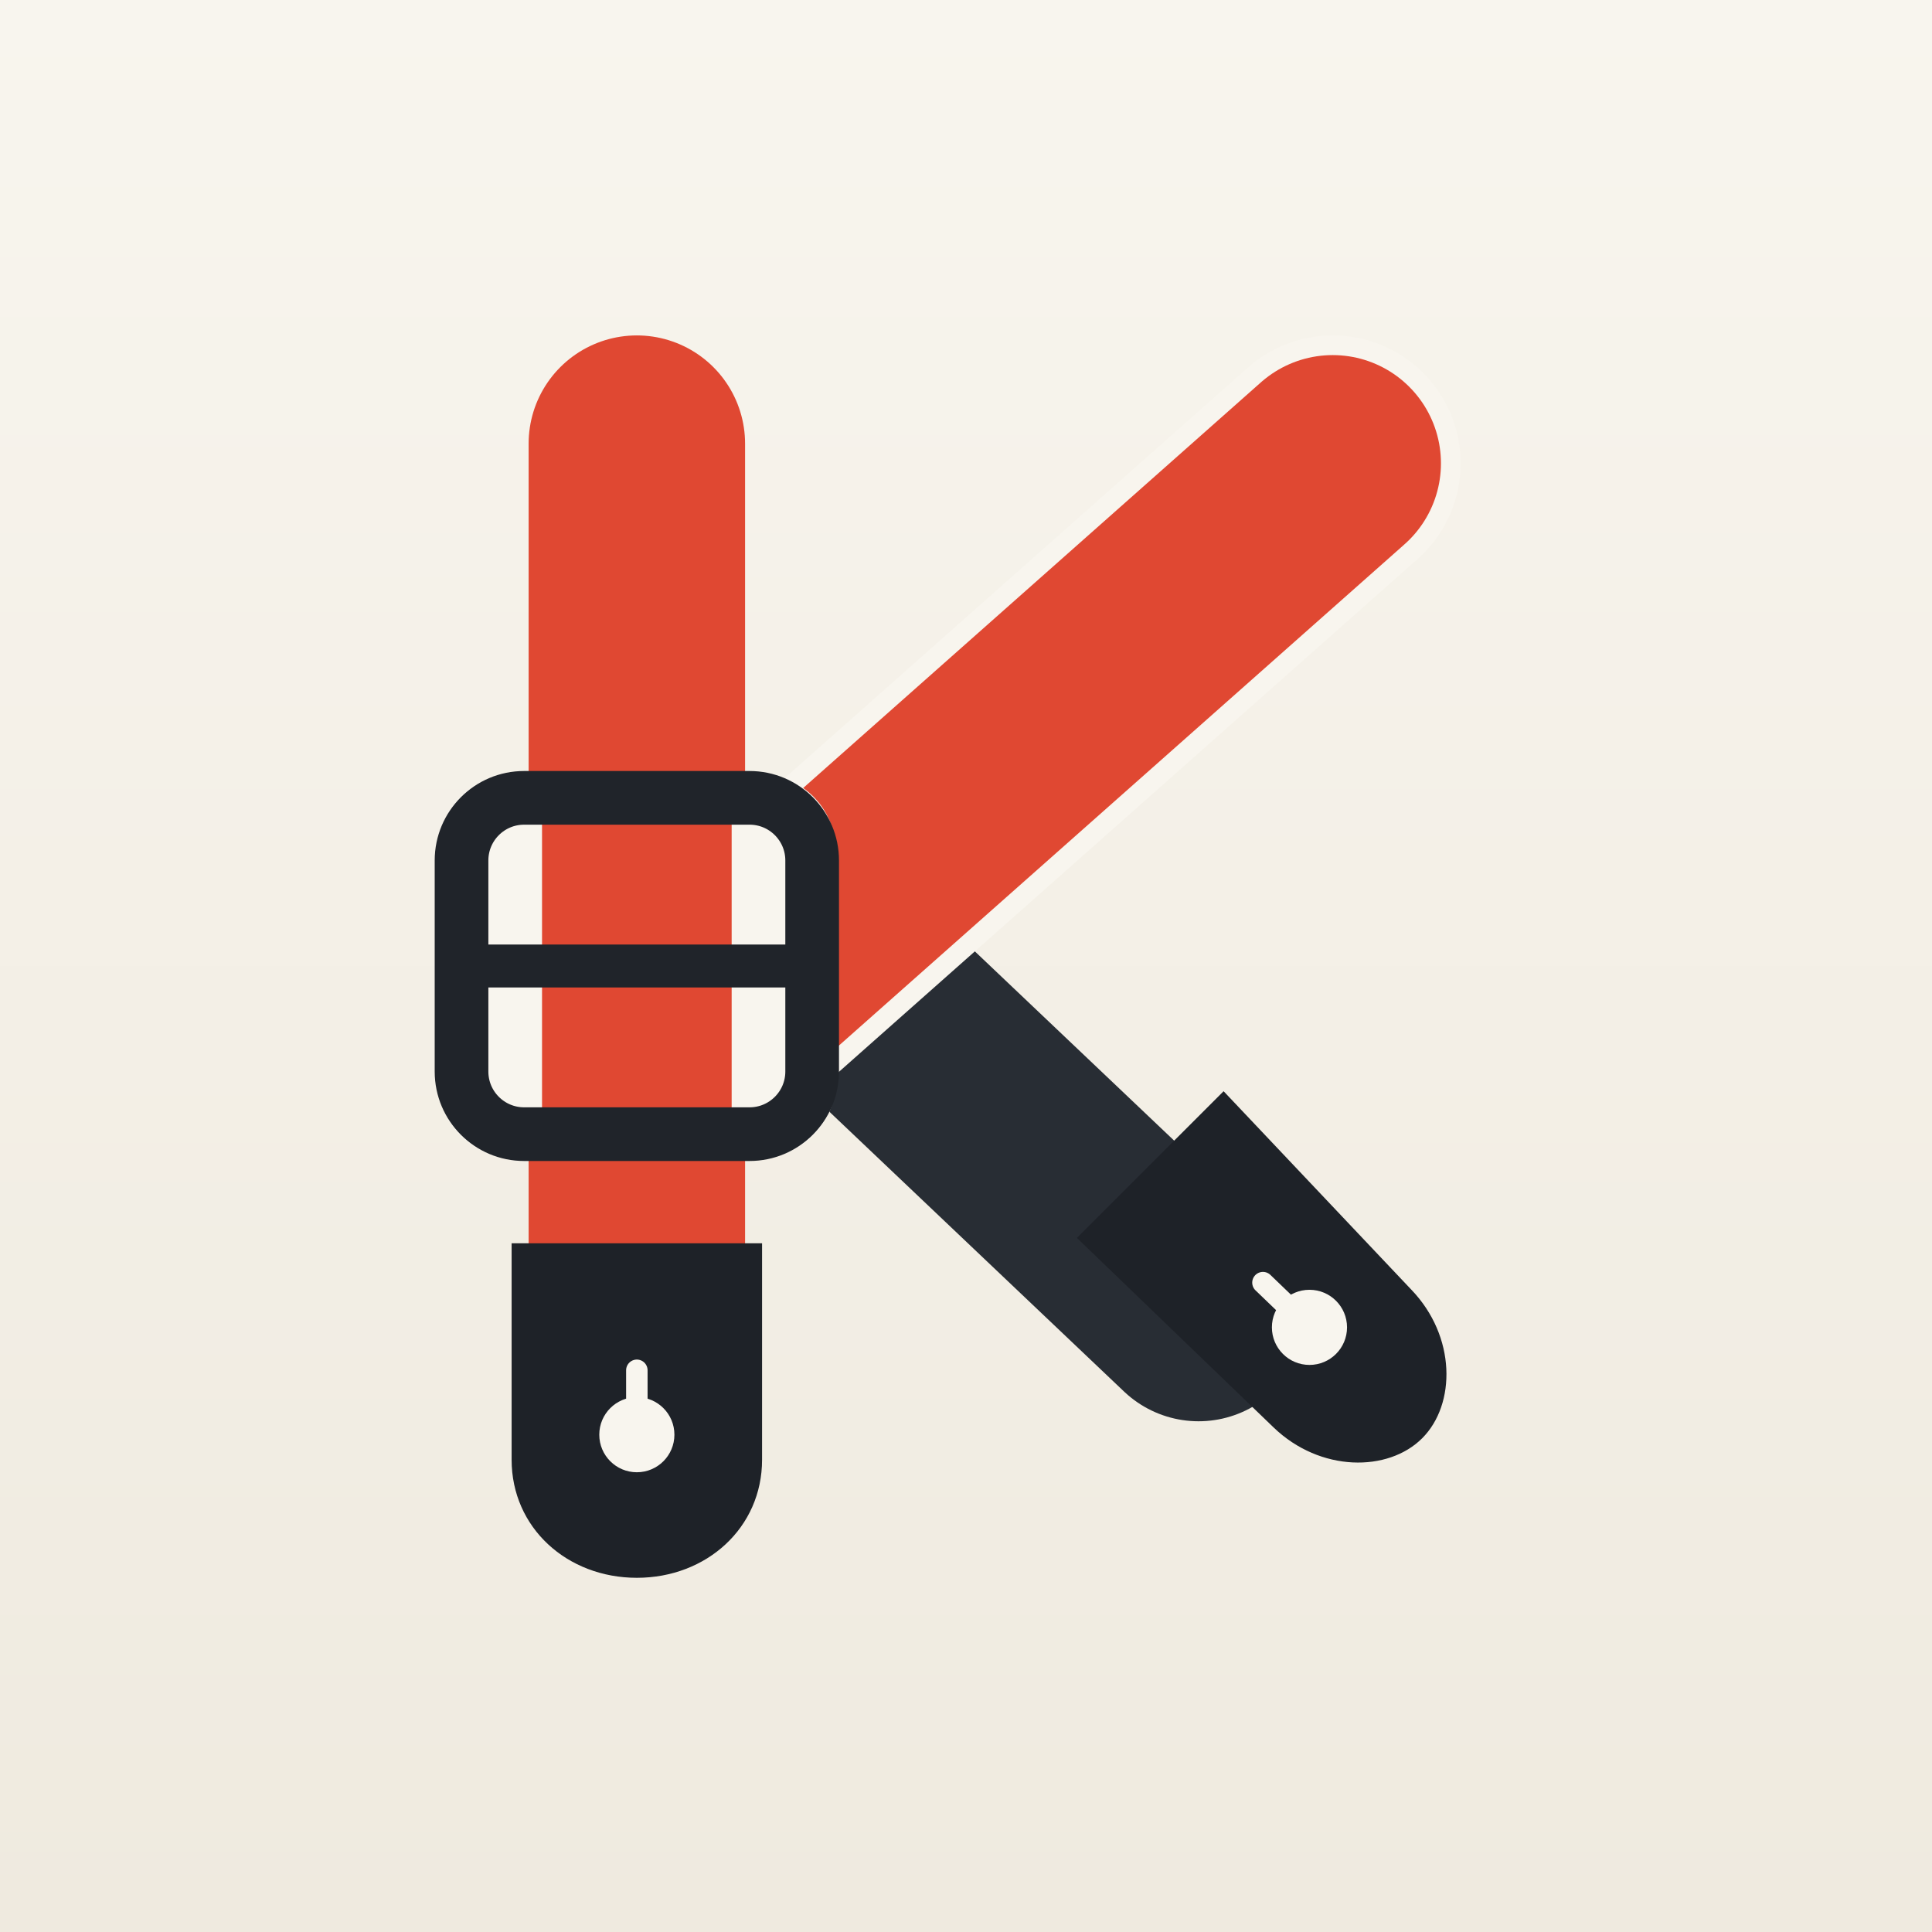
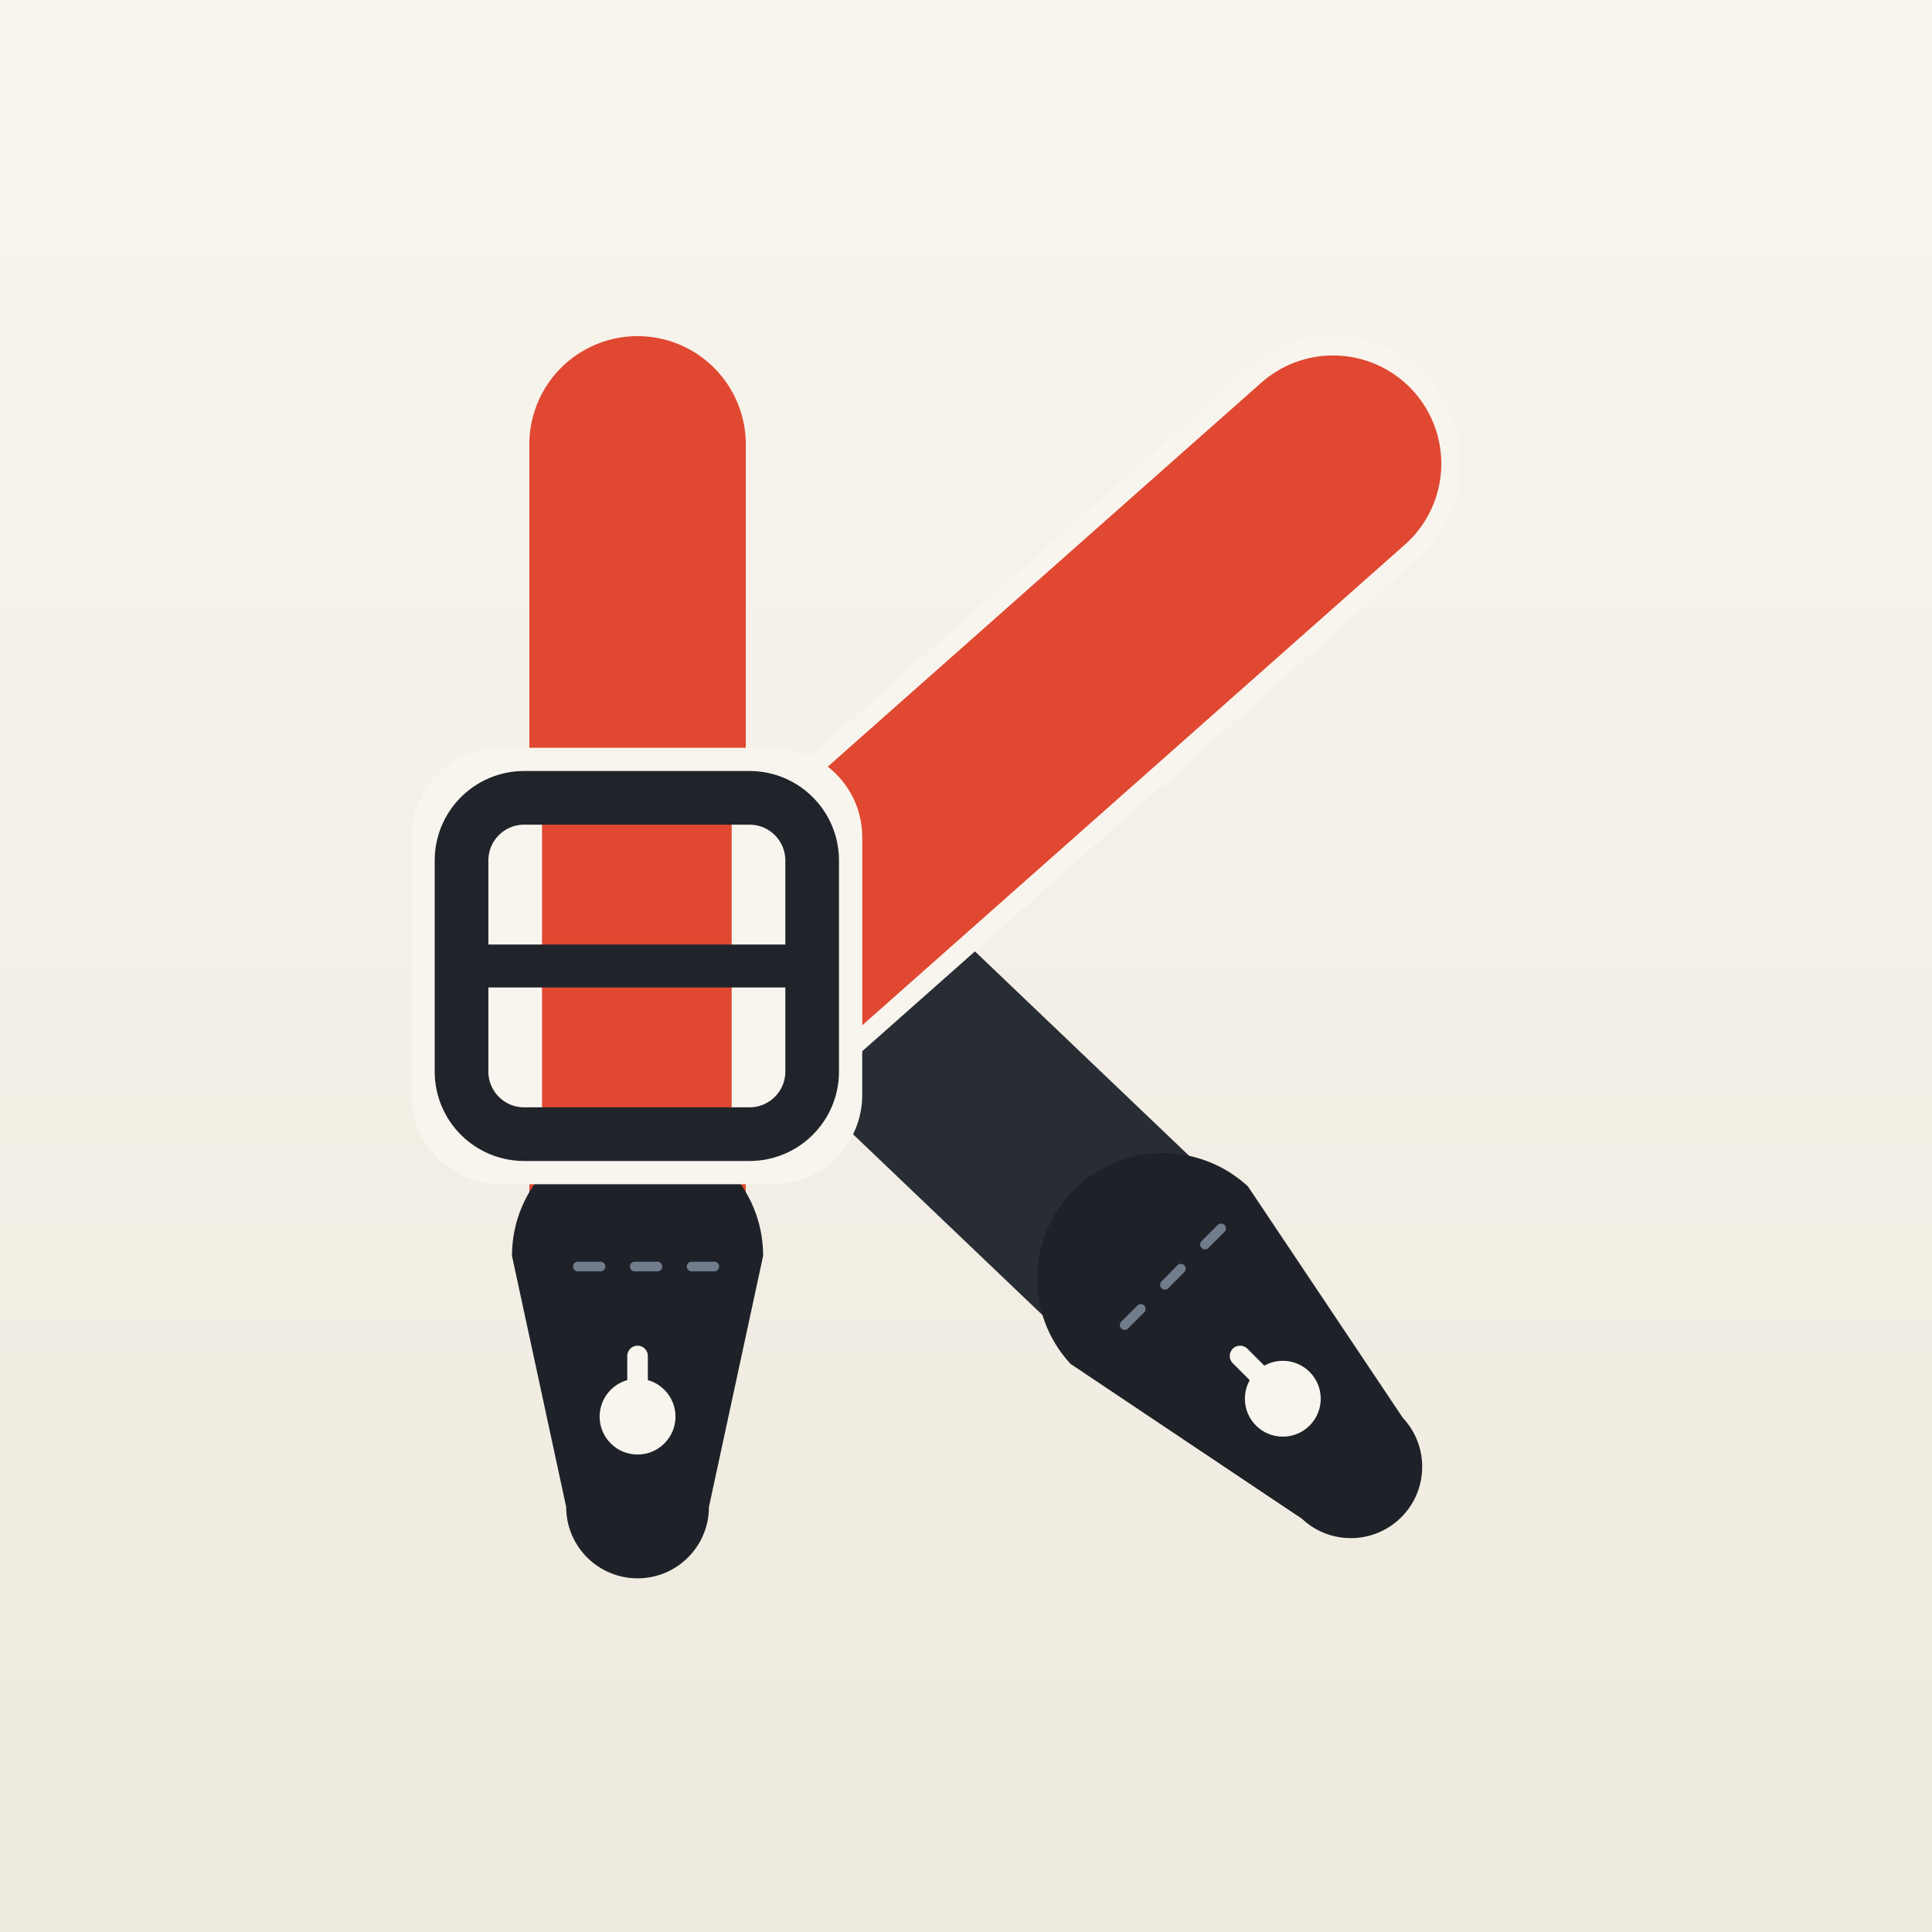
<svg xmlns="http://www.w3.org/2000/svg" viewBox="0 0 108 108" width="512" height="512">
  <defs>
    <linearGradient id="kesoku-bg" x1="0" y1="0" x2="0" y2="1">
      <stop offset="0" stop-color="#F8F5EE" />
      <stop offset="1" stop-color="#EFEADF" />
    </linearGradient>
  </defs>
  <rect width="108" height="108" fill="url(#kesoku-bg)" />
-   <path d="M43.2 50.8 L67.0 73.4" stroke="#282D34" stroke-width="12.1" stroke-linecap="round" />
-   <path d="M60.2 69.2 L71.2 79.8 C73.8 82.3 77.6 82.3 79.5 80.4 C81.4 78.5 81.4 74.7 78.9 72.1 L68.4 61.0 Z" fill="#1E2228" />
-   <circle cx="73.2" cy="74.2" r="2.1" fill="#F8F5EE" />
-   <path d="M73.2 74.2 L70.6 71.7" stroke="#F8F5EE" stroke-width="1.2" stroke-linecap="round" />
-   <path d="M74.5 25.9 L36.7 59.4" stroke="#F8F5EE" stroke-width="14.3" stroke-linecap="round" />
-   <path d="M74.5 25.9 L36.7 59.4" stroke="#E04832" stroke-width="12.1" stroke-linecap="round" />
-   <path d="M35.6 24.8 L35.6 71.3" stroke="#E04832" stroke-width="12.1" stroke-linecap="round" />
-   <path d="M28.6 69.5 L28.6 81.6 C28.6 85.4 31.7 88.2 35.6 88.2 C39.5 88.2 42.6 85.4 42.6 81.6 L42.6 69.5 Z" fill="#1E2228" />
-   <circle cx="35.6" cy="80.2" r="2.1" fill="#F8F5EE" />
-   <path d="M35.6 80.2 L35.6 76.6" stroke="#F8F5EE" stroke-width="1.2" stroke-linecap="round" />
-   <rect x="24.5" y="43.3" width="22.2" height="21.4" rx="4.2" fill="#F8F5EE" />
+   <path d="M43.20 50.76 L66.96 73.44" stroke="#282D34" stroke-width="12.10" stroke-linecap="round" />
+   <path d="M59.84 76.24 L72.78 84.90 A3.99 3.99 0 0 0 78.42 79.26 L69.76 66.32 A7.02 7.02 0 0 0 59.84 76.24 Z" fill="#1E2228" />
+   <path d="M68.26,68.67L67.36,69.57 M66.01,70.92L65.12,71.82 M63.77,73.17L62.87,74.07" stroke="#94A3B8" stroke-opacity="0.7" stroke-width="0.54" stroke-linecap="round" />
+   <circle cx="71.71" cy="78.19" r="2.12" fill="#F8F5EE" />
+   <path d="M71.71 78.19 L69.32 75.80" stroke="#F8F5EE" stroke-width="1.15" stroke-linecap="round" />
+   <path d="M74.52 25.92 L36.72 59.40" stroke="#F8F5EE" stroke-width="14.27" stroke-linecap="round" />
+   <path d="M74.52 25.92 L36.72 59.40" stroke="#E04832" stroke-width="12.10" stroke-linecap="round" />
+   <path d="M35.64 24.84 L35.64 71.28" stroke="#E04832" stroke-width="12.10" stroke-linecap="round" />
+   <path d="M28.62 70.20 L31.65 84.24 A3.99 3.99 0 0 0 39.63 84.24 L42.66 70.20 A7.02 7.02 0 0 0 28.62 70.20 Z" fill="#1E2228" />
+   <path d="M39.93,70.80L38.66,70.80 M36.75,70.80L35.48,70.80 M33.57,70.80L32.30,70.80" stroke="#94A3B8" stroke-opacity="0.7" stroke-width="0.54" stroke-linecap="round" />
+   <circle cx="35.64" cy="79.19" r="2.12" fill="#F8F5EE" />
+   <path d="M35.64 79.19 L35.64 75.80" stroke="#F8F5EE" stroke-width="1.15" stroke-linecap="round" />
+   <rect x="23.0" y="41.8" width="25.2" height="24.4" rx="5.0" fill="#F8F5EE" />
  <rect x="30.3" y="45.0" width="10.6" height="18.0" fill="#E04832" />
  <rect x="25.8" y="44.6" width="19.6" height="18.8" rx="3.5" fill="none" stroke="#20242A" stroke-width="3.0" />
  <line x1="27.0" y1="54.0" x2="44.2" y2="54.0" stroke="#20242A" stroke-width="2.4" />
</svg>
